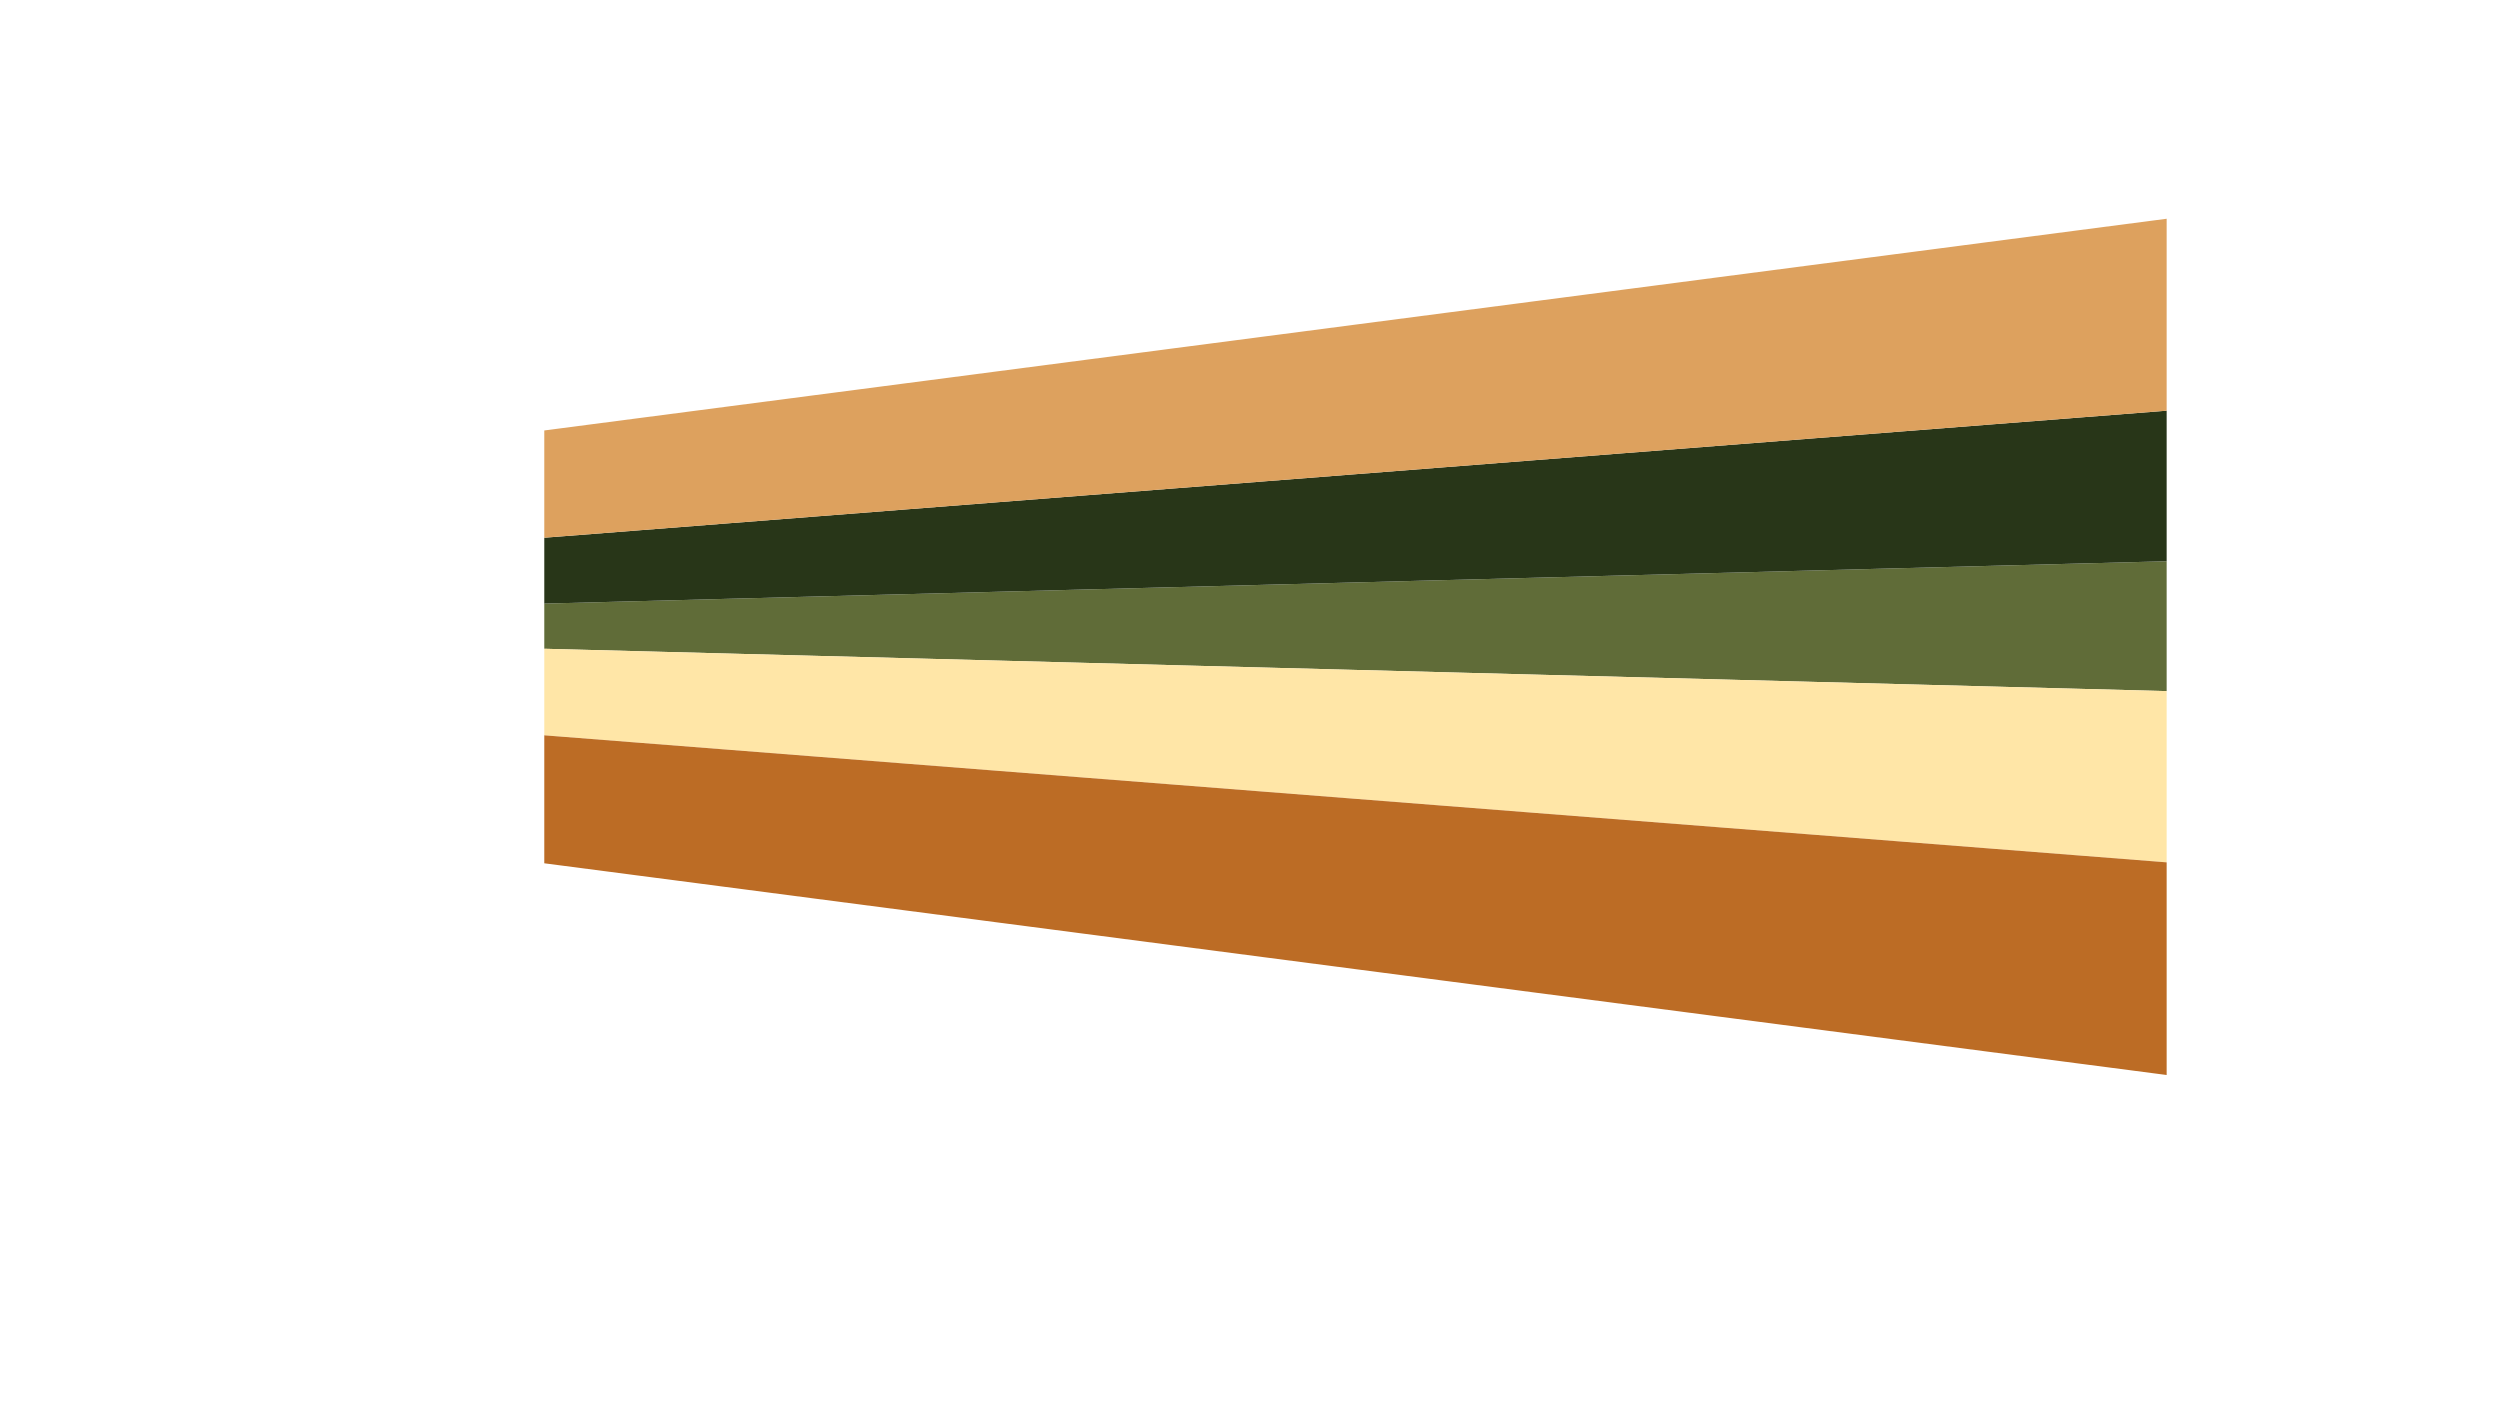
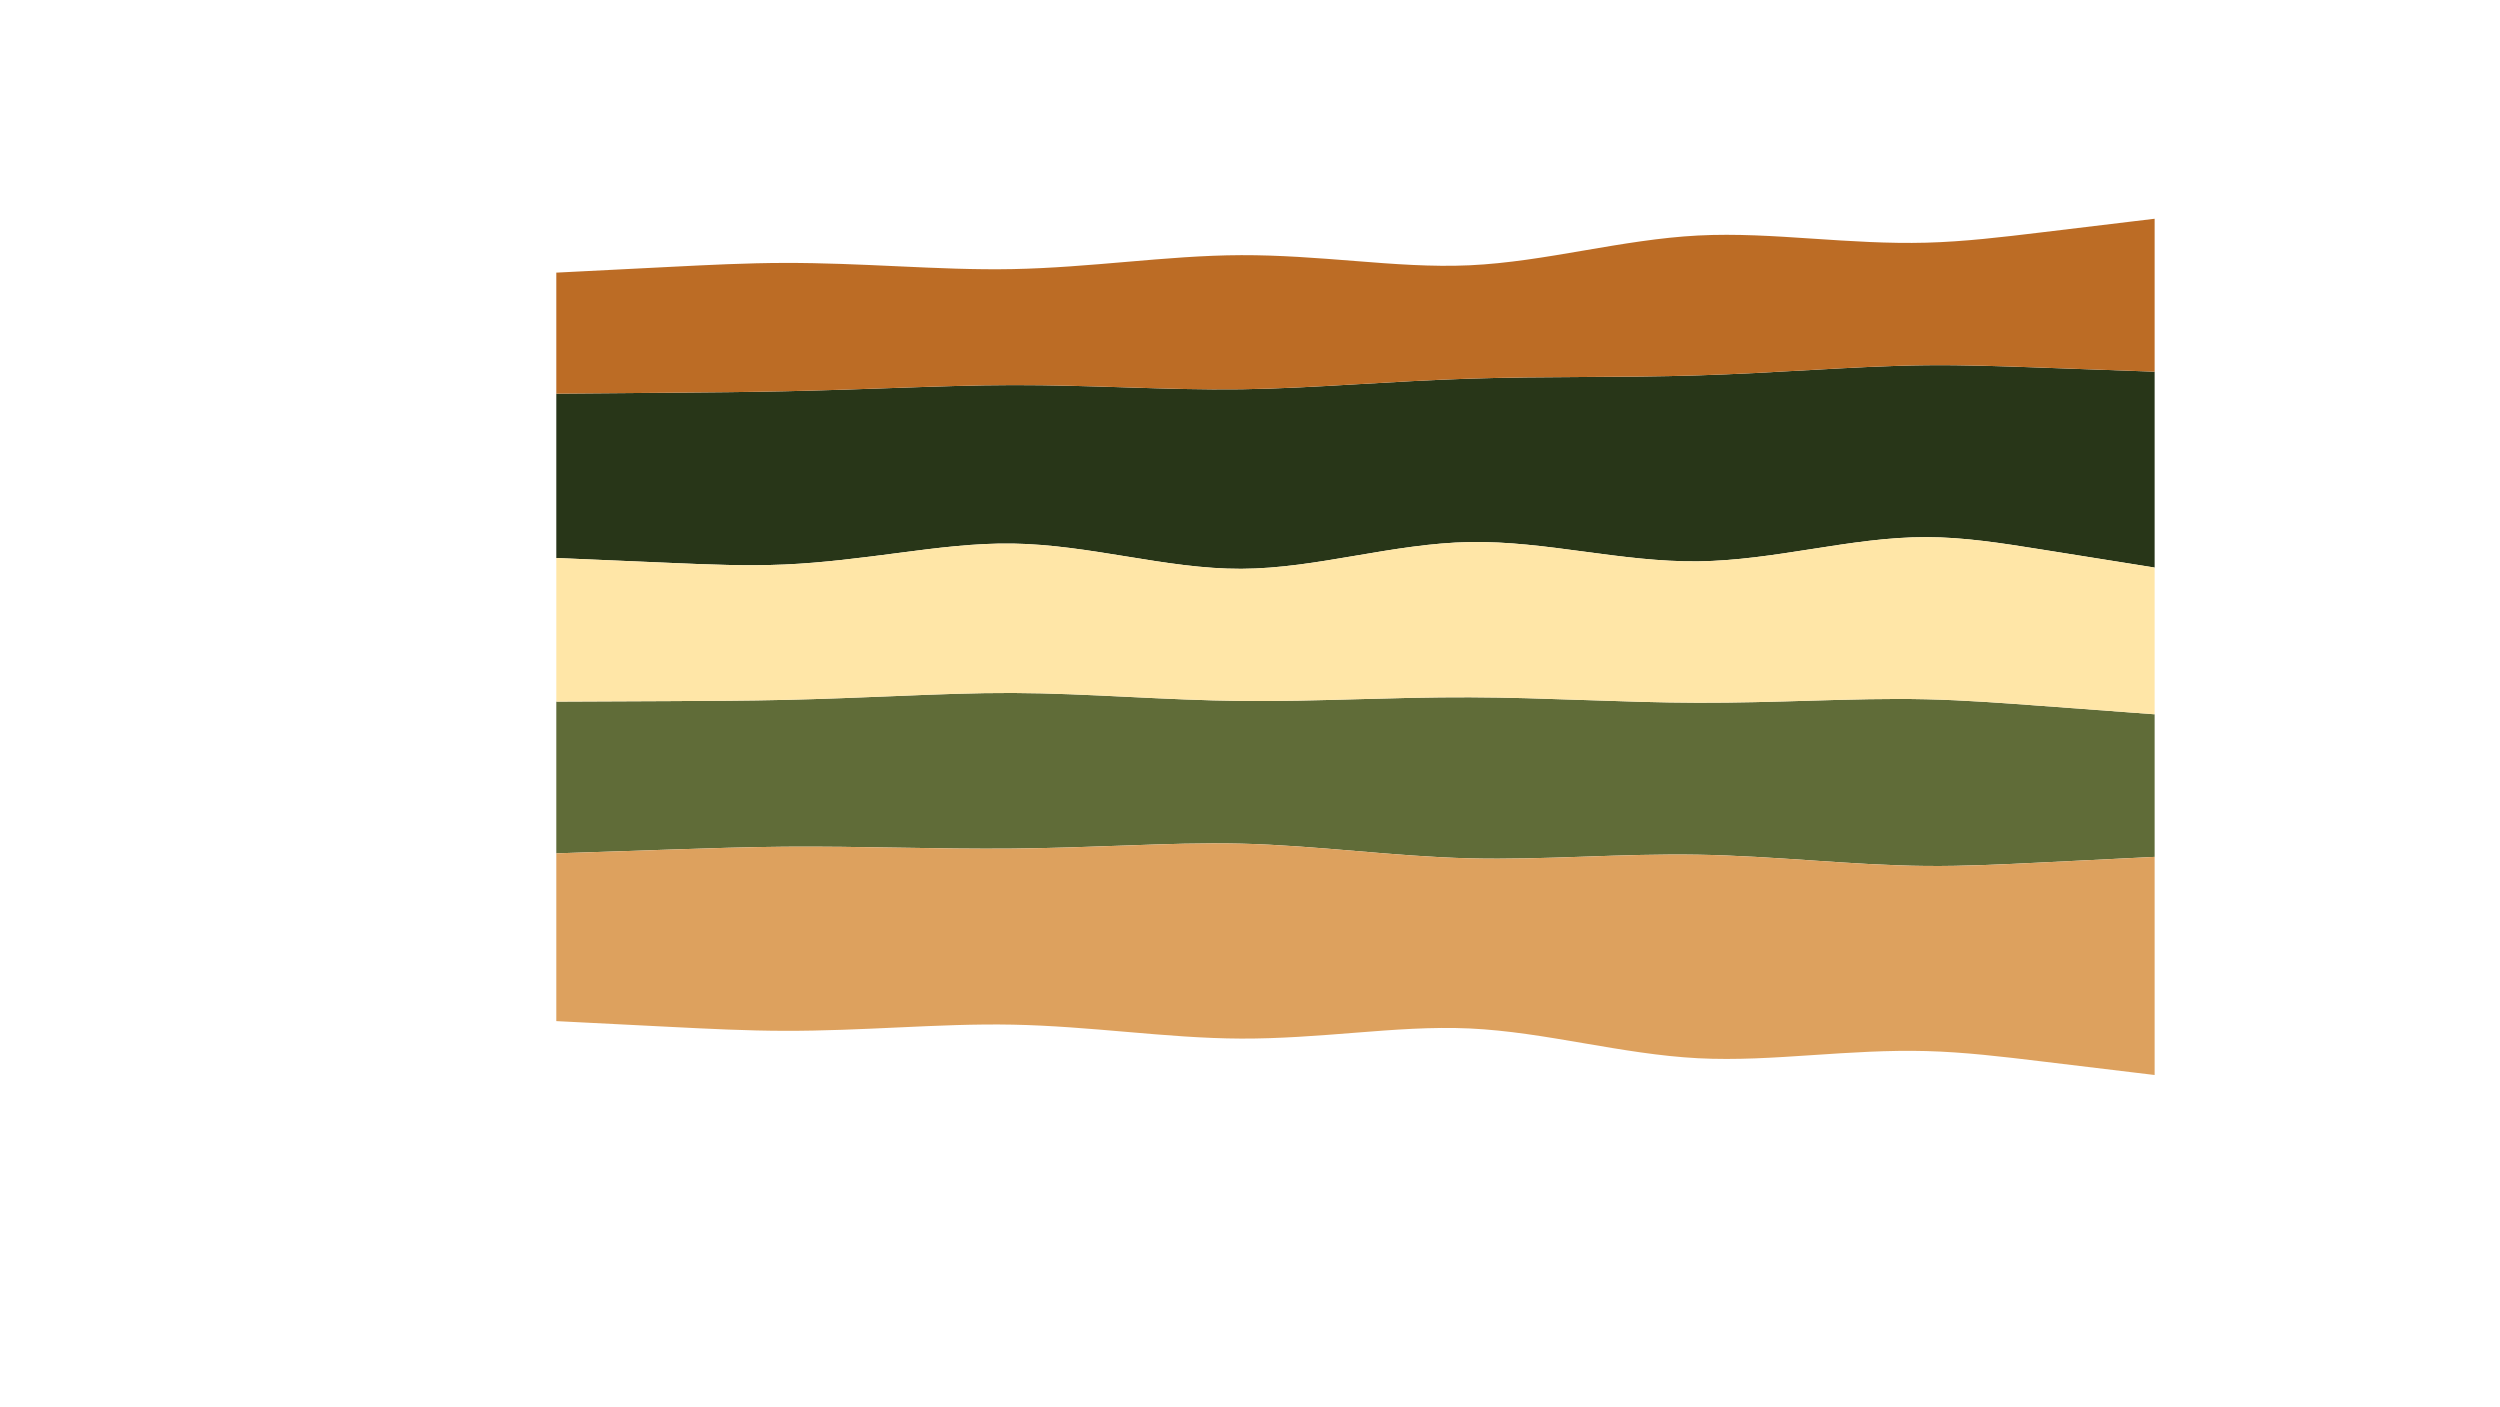
<svg xmlns="http://www.w3.org/2000/svg" width="320" height="180" viewBox="0 0 320 180">
  <svg width="320" height="180" viewBox="0 0 320 160" preserveAspectRatio="xMidYMid meet">
    <g data-chart-id="default-preview-Streamgraph" data-chart-type="area" data-area-variant="streamgraph" data-axis-swapped="false" data-stack-offset="silhouette" data-stack-order="inside-out" data-area-curve="basis" data-renderer="observable-area@3">
-       <path data-chart-id="default-preview-Streamgraph" data-mark-role="area" data-mark-group-id="mark-group:default-preview-Streamgraph:area" data-series-key="Alpha" data-point-count="19" d="M69.668,67.26L71.591,67.21C73.514,67.159,77.36,67.059,81.205,66.959C85.051,66.858,88.896,66.758,92.742,66.658C96.588,66.557,100.433,66.457,104.279,66.356C108.125,66.256,111.97,66.156,115.816,66.055C119.661,65.955,123.507,65.855,127.353,65.754C131.198,65.654,135.044,65.554,138.889,65.453C142.735,65.353,146.581,65.252,150.426,65.152C154.272,65.052,158.118,64.951,161.963,64.851C165.809,64.751,169.654,64.65,173.5,64.55C177.346,64.45,181.191,64.349,185.037,64.249C188.882,64.148,192.728,64.048,196.574,63.948C200.419,63.847,204.265,63.747,208.111,63.647C211.956,63.546,215.802,63.446,219.647,63.345C223.493,63.245,227.339,63.145,231.184,63.044C235.03,62.944,238.875,62.844,242.721,62.743C246.567,62.643,250.412,62.543,254.258,62.442C258.104,62.342,261.949,62.241,265.795,62.141C269.64,62.041,273.486,61.94,275.409,61.89L277.332,61.84L277.332,78.461L275.409,78.41C273.486,78.36,269.64,78.26,265.795,78.16C261.949,78.059,258.104,77.959,254.258,77.858C250.412,77.758,246.567,77.658,242.721,77.557C238.875,77.457,235.03,77.357,231.184,77.256C227.339,77.156,223.493,77.056,219.647,76.955C215.802,76.855,211.956,76.754,208.111,76.654C204.265,76.554,200.419,76.453,196.574,76.353C192.728,76.253,188.882,76.152,185.037,76.052C181.191,75.952,177.346,75.851,173.5,75.751C169.654,75.65,165.809,75.55,161.963,75.45C158.118,75.349,154.272,75.249,150.426,75.149C146.581,75.048,142.735,74.948,138.889,74.847C135.044,74.747,131.198,74.647,127.353,74.546C123.507,74.446,119.661,74.346,115.816,74.245C111.97,74.145,108.125,74.045,104.279,73.944C100.433,73.844,96.588,73.743,92.742,73.643C88.896,73.543,85.051,73.442,81.205,73.342C77.36,73.242,73.514,73.141,71.591,73.091L69.668,73.041Z" fill="#606c38" />
-       <path data-chart-id="default-preview-Streamgraph" data-mark-role="area" data-mark-group-id="mark-group:default-preview-Streamgraph:area" data-series-key="Beta" data-point-count="19" d="M69.668,58.829L71.591,58.678C73.514,58.528,77.36,58.227,81.205,57.926C85.051,57.625,88.896,57.324,92.742,57.022C96.588,56.721,100.433,56.42,104.279,56.119C108.125,55.818,111.97,55.517,115.816,55.216C119.661,54.915,123.507,54.614,127.353,54.313C131.198,54.011,135.044,53.71,138.889,53.409C142.735,53.108,146.581,52.807,150.426,52.506C154.272,52.205,158.118,51.904,161.963,51.603C165.809,51.302,169.654,51,173.5,50.699C177.346,50.398,181.191,50.097,185.037,49.796C188.882,49.495,192.728,49.194,196.574,48.893C200.419,48.592,204.265,48.291,208.111,47.989C211.956,47.688,215.802,47.387,219.647,47.086C223.493,46.785,227.339,46.484,231.184,46.183C235.03,45.882,238.875,45.581,242.721,45.28C246.567,44.978,250.412,44.677,254.258,44.376C258.104,44.075,261.949,43.774,265.795,43.473C269.64,43.172,273.486,42.871,275.409,42.72L277.332,42.57L277.332,61.84L275.409,61.89C273.486,61.94,269.64,62.041,265.795,62.141C261.949,62.241,258.104,62.342,254.258,62.442C250.412,62.543,246.567,62.643,242.721,62.743C238.875,62.844,235.03,62.944,231.184,63.044C227.339,63.145,223.493,63.245,219.647,63.345C215.802,63.446,211.956,63.546,208.111,63.647C204.265,63.747,200.419,63.847,196.574,63.948C192.728,64.048,188.882,64.148,185.037,64.249C181.191,64.349,177.346,64.45,173.5,64.55C169.654,64.65,165.809,64.751,161.963,64.851C158.118,64.951,154.272,65.052,150.426,65.152C146.581,65.252,142.735,65.353,138.889,65.453C135.044,65.554,131.198,65.654,127.353,65.754C123.507,65.855,119.661,65.955,115.816,66.055C111.97,66.156,108.125,66.256,104.279,66.356C100.433,66.457,96.588,66.557,92.742,66.658C88.896,66.758,85.051,66.858,81.205,66.959C77.36,67.059,73.514,67.159,71.591,67.21L69.668,67.26Z" fill="#283618" />
-       <path data-chart-id="default-preview-Streamgraph" data-mark-role="area" data-mark-group-id="mark-group:default-preview-Streamgraph:area" data-series-key="Gamma" data-point-count="19" d="M69.668,73.041L71.591,73.091C73.514,73.141,77.36,73.242,81.205,73.342C85.051,73.442,88.896,73.543,92.742,73.643C96.588,73.743,100.433,73.844,104.279,73.944C108.125,74.045,111.97,74.145,115.816,74.245C119.661,74.346,123.507,74.446,127.353,74.546C131.198,74.647,135.044,74.747,138.889,74.847C142.735,74.948,146.581,75.048,150.426,75.149C154.272,75.249,158.118,75.349,161.963,75.45C165.809,75.55,169.654,75.65,173.5,75.751C177.346,75.851,181.191,75.952,185.037,76.052C188.882,76.152,192.728,76.253,196.574,76.353C200.419,76.453,204.265,76.554,208.111,76.654C211.956,76.754,215.802,76.855,219.647,76.955C223.493,77.056,227.339,77.156,231.184,77.256C235.03,77.357,238.875,77.457,242.721,77.557C246.567,77.658,250.412,77.758,254.258,77.858C258.104,77.959,261.949,78.059,265.795,78.16C269.64,78.26,273.486,78.36,275.409,78.41L277.332,78.461L277.332,100.381L275.409,100.23C273.486,100.08,269.64,99.778,265.795,99.477C261.949,99.176,258.104,98.875,254.258,98.574C250.412,98.273,246.567,97.972,242.721,97.671C238.875,97.37,235.03,97.069,231.184,96.767C227.339,96.466,223.493,96.165,219.647,95.864C215.802,95.563,211.956,95.262,208.111,94.961C204.265,94.66,200.419,94.359,196.574,94.058C192.728,93.756,188.882,93.455,185.037,93.154C181.191,92.853,177.346,92.552,173.5,92.251C169.654,91.95,165.809,91.649,161.963,91.348C158.118,91.047,154.272,90.745,150.426,90.444C146.581,90.143,142.735,89.842,138.889,89.541C135.044,89.24,131.198,88.939,127.353,88.638C123.507,88.337,119.661,88.036,115.816,87.735C111.97,87.433,108.125,87.132,104.279,86.831C100.433,86.53,96.588,86.229,92.742,85.928C88.896,85.627,85.051,85.326,81.205,85.025C77.36,84.724,73.514,84.422,71.591,84.272L69.668,84.121Z" fill="#ffe6a7" />
-       <path data-chart-id="default-preview-Streamgraph" data-mark-role="area" data-mark-group-id="mark-group:default-preview-Streamgraph:area" data-series-key="Delta" data-point-count="19" d="M69.668,45.099L71.591,44.848C73.514,44.597,77.36,44.095,81.205,43.593C85.051,43.092,88.896,42.59,92.742,42.088C96.588,41.586,100.433,41.084,104.279,40.582C108.125,40.081,111.97,39.579,115.816,39.077C119.661,38.575,123.507,38.073,127.353,37.571C131.198,37.07,135.044,36.568,138.889,36.066C142.735,35.564,146.581,35.062,150.426,34.56C154.272,34.059,158.118,33.557,161.963,33.055C165.809,32.553,169.654,32.051,173.5,31.549C177.346,31.048,181.191,30.546,185.037,30.044C188.882,29.542,192.728,29.04,196.574,28.538C200.419,28.037,204.265,27.535,208.111,27.033C211.956,26.531,215.802,26.029,219.647,25.527C223.493,25.026,227.339,24.524,231.184,24.022C235.03,23.52,238.875,23.018,242.721,22.516C246.567,22.015,250.412,21.513,254.258,21.011C258.104,20.509,261.949,20.007,265.795,19.505C269.64,19.004,273.486,18.502,275.409,18.251L277.332,18L277.332,42.57L275.409,42.72C273.486,42.871,269.64,43.172,265.795,43.473C261.949,43.774,258.104,44.075,254.258,44.376C250.412,44.677,246.567,44.978,242.721,45.28C238.875,45.581,235.03,45.882,231.184,46.183C227.339,46.484,223.493,46.785,219.647,47.086C215.802,47.387,211.956,47.688,208.111,47.989C204.265,48.291,200.419,48.592,196.574,48.893C192.728,49.194,188.882,49.495,185.037,49.796C181.191,50.097,177.346,50.398,173.5,50.699C169.654,51,165.809,51.302,161.963,51.603C158.118,51.904,154.272,52.205,150.426,52.506C146.581,52.807,142.735,53.108,138.889,53.409C135.044,53.71,131.198,54.011,127.353,54.313C123.507,54.614,119.661,54.915,115.816,55.216C111.97,55.517,108.125,55.818,104.279,56.119C100.433,56.42,96.588,56.721,92.742,57.022C88.896,57.324,85.051,57.625,81.205,57.926C77.36,58.227,73.514,58.528,71.591,58.678L69.668,58.829Z" fill="#dda15e" />
-       <path data-chart-id="default-preview-Streamgraph" data-mark-role="area" data-mark-group-id="mark-group:default-preview-Streamgraph:area" data-series-key="Epsilon" data-point-count="19" d="M69.668,84.121L71.591,84.272C73.514,84.422,77.36,84.724,81.205,85.025C85.051,85.326,88.896,85.627,92.742,85.928C96.588,86.229,100.433,86.53,104.279,86.831C108.125,87.132,111.97,87.433,115.816,87.735C119.661,88.036,123.507,88.337,127.353,88.638C131.198,88.939,135.044,89.24,138.889,89.541C142.735,89.842,146.581,90.143,150.426,90.444C154.272,90.745,158.118,91.047,161.963,91.348C165.809,91.649,169.654,91.95,173.5,92.251C177.346,92.552,181.191,92.853,185.037,93.154C188.882,93.455,192.728,93.756,196.574,94.058C200.419,94.359,204.265,94.66,208.111,94.961C211.956,95.262,215.802,95.563,219.647,95.864C223.493,96.165,227.339,96.466,231.184,96.767C235.03,97.069,238.875,97.37,242.721,97.671C246.567,97.972,250.412,98.273,254.258,98.574C258.104,98.875,261.949,99.176,265.795,99.477C269.64,99.778,273.486,100.08,275.409,100.23L277.332,100.381L277.332,127.6L275.409,127.349C273.486,127.098,269.64,126.596,265.795,126.095C261.949,125.593,258.104,125.091,254.258,124.589C250.412,124.087,246.567,123.585,242.721,123.084C238.875,122.582,235.03,122.08,231.184,121.578C227.339,121.076,223.493,120.574,219.647,120.073C215.802,119.571,211.956,119.069,208.111,118.567C204.265,118.065,200.419,117.563,196.574,117.062C192.728,116.56,188.882,116.058,185.037,115.556C181.191,115.054,177.346,114.552,173.5,114.051C169.654,113.549,165.809,113.047,161.963,112.545C158.118,112.043,154.272,111.541,150.426,111.04C146.581,110.538,142.735,110.036,138.889,109.534C135.044,109.032,131.198,108.53,127.353,108.029C123.507,107.527,119.661,107.025,115.816,106.523C111.97,106.021,108.125,105.519,104.279,105.018C100.433,104.516,96.588,104.014,92.742,103.512C88.896,103.01,85.051,102.508,81.205,102.007C77.36,101.505,73.514,101.003,71.591,100.752L69.668,100.501Z" fill="#bc6c25" />
+       <path data-chart-id="default-preview-Streamgraph" data-mark-role="area" data-mark-group-id="mark-group:default-preview-Streamgraph:area" data-series-key="Person_A" data-point-count="15" d="M71.207,79.807L73.642,79.796C76.078,79.785,80.949,79.763,85.82,79.741C90.691,79.719,95.562,79.697,100.433,79.587C105.304,79.476,110.176,79.278,115.047,79.079C119.918,78.88,124.789,78.682,129.66,78.701C134.531,78.72,139.402,78.958,144.273,79.195C149.144,79.432,154.016,79.669,158.887,79.721C163.758,79.772,168.629,79.638,173.5,79.504C178.371,79.37,183.242,79.235,188.113,79.252C192.984,79.268,197.856,79.436,202.727,79.603C207.598,79.77,212.469,79.938,217.34,79.951C222.211,79.964,227.082,79.822,231.953,79.68C236.824,79.539,241.696,79.397,246.567,79.507C251.438,79.618,256.309,79.98,261.18,80.342C266.051,80.705,270.922,81.067,273.358,81.248L275.793,81.429L275.793,99.681L273.358,99.802C270.922,99.922,266.051,100.163,261.18,100.404C256.309,100.645,251.438,100.886,246.567,100.842C241.696,100.798,236.824,100.469,231.953,100.139C227.082,99.81,222.211,99.481,217.34,99.4C212.469,99.319,207.598,99.486,202.727,99.654C197.856,99.821,192.984,99.988,188.113,99.867C183.242,99.746,178.371,99.336,173.5,98.925C168.629,98.515,163.758,98.105,158.887,97.987C154.016,97.87,149.144,98.044,144.273,98.219C139.402,98.394,134.531,98.569,129.66,98.616C124.789,98.662,119.918,98.582,115.047,98.501C110.176,98.42,105.304,98.339,100.433,98.379C95.562,98.42,90.691,98.582,85.82,98.743C80.949,98.905,76.078,99.067,73.642,99.148L71.207,99.229Z" fill="#606c38" />
+       <path data-chart-id="default-preview-Streamgraph" data-mark-role="area" data-mark-group-id="mark-group:default-preview-Streamgraph:area" data-series-key="Person_B" data-point-count="15" d="M71.207,40.39L73.642,40.37C76.078,40.35,80.949,40.309,85.82,40.269C90.691,40.228,95.562,40.188,100.433,40.083C105.304,39.978,110.176,39.809,115.047,39.64C119.918,39.471,124.789,39.301,129.66,39.293C134.531,39.285,139.402,39.437,144.273,39.59C149.144,39.743,154.016,39.895,158.887,39.829C163.758,39.763,168.629,39.478,173.5,39.193C178.371,38.908,183.242,38.623,188.113,38.466C192.984,38.31,197.856,38.282,202.727,38.255C207.598,38.227,212.469,38.2,217.34,38.049C222.211,37.898,227.082,37.624,231.953,37.35C236.824,37.076,241.696,36.802,246.567,36.752C251.438,36.703,256.309,36.877,261.18,37.052C266.051,37.227,270.922,37.401,273.358,37.489L275.793,37.576L275.793,62.648L273.358,62.259C270.922,61.87,266.051,61.092,261.18,60.314C256.309,59.536,251.438,58.758,246.567,58.751C241.696,58.743,236.824,59.506,231.953,60.27C227.082,61.033,222.211,61.796,217.34,61.851C212.469,61.907,207.598,61.254,202.727,60.601C197.856,59.948,192.984,59.295,188.113,59.383C183.242,59.472,178.371,60.301,173.5,61.13C168.629,61.96,163.758,62.789,158.887,62.808C154.016,62.826,149.144,62.033,144.273,61.241C139.402,60.448,134.531,59.655,129.66,59.577C124.789,59.499,119.918,60.135,115.047,60.772C110.176,61.408,105.304,62.045,100.433,62.258C95.562,62.471,90.691,62.262,85.82,62.052C80.949,61.842,76.078,61.633,73.642,61.528L71.207,61.423Z" fill="#283618" />
+       <path data-chart-id="default-preview-Streamgraph" data-mark-role="area" data-mark-group-id="mark-group:default-preview-Streamgraph:area" data-series-key="Person_C" data-point-count="15" d="M71.207,61.423L73.642,61.528C76.078,61.633,80.949,61.842,85.82,62.052C90.691,62.262,95.562,62.471,100.433,62.258C105.304,62.045,110.176,61.408,115.047,60.772C119.918,60.135,124.789,59.499,129.66,59.577C134.531,59.655,139.402,60.448,144.273,61.241C149.144,62.033,154.016,62.826,158.887,62.808C163.758,62.789,168.629,61.96,173.5,61.13C178.371,60.301,183.242,59.472,188.113,59.383C192.984,59.295,197.856,59.948,202.727,60.601C207.598,61.254,212.469,61.907,217.34,61.851C222.211,61.796,227.082,61.033,231.953,60.27C236.824,59.506,241.696,58.743,246.567,58.751C251.438,58.758,256.309,59.536,261.18,60.314C266.051,61.092,270.922,61.87,273.358,62.259L275.793,62.648L275.793,81.429L273.358,81.248C270.922,81.067,266.051,80.705,261.18,80.342C256.309,79.98,251.438,79.618,246.567,79.507C241.696,79.397,236.824,79.539,231.953,79.68C227.082,79.822,222.211,79.964,217.34,79.951C212.469,79.938,207.598,79.77,202.727,79.603C197.856,79.436,192.984,79.268,188.113,79.252C183.242,79.235,178.371,79.37,173.5,79.504C168.629,79.638,163.758,79.772,158.887,79.721C154.016,79.669,149.144,79.432,144.273,79.195C139.402,78.958,134.531,78.72,129.66,78.701C124.789,78.682,119.918,78.88,115.047,79.079C110.176,79.278,105.304,79.476,100.433,79.587C95.562,79.697,90.691,79.719,85.82,79.741C80.949,79.763,76.078,79.785,73.642,79.796L71.207,79.807Z" fill="#ffe6a7" />
+       <path data-chart-id="default-preview-Streamgraph" data-mark-role="area" data-mark-group-id="mark-group:default-preview-Streamgraph:area" data-series-key="Person_D" data-point-count="15" d="M71.207,99.229L73.642,99.148C76.078,99.067,80.949,98.905,85.82,98.743C90.691,98.582,95.562,98.42,100.433,98.379C105.304,98.339,110.176,98.42,115.047,98.501C119.918,98.582,124.789,98.662,129.66,98.616C134.531,98.569,139.402,98.394,144.273,98.219C149.144,98.044,154.016,97.87,158.887,97.987C163.758,98.105,168.629,98.515,173.5,98.925C178.371,99.336,183.242,99.746,188.113,99.867C192.984,99.988,197.856,99.821,202.727,99.654C207.598,99.486,212.469,99.319,217.34,99.4C222.211,99.481,227.082,99.81,231.953,100.139C236.824,100.469,241.696,100.798,246.567,100.842C251.438,100.886,256.309,100.645,261.18,100.404C266.051,100.163,270.922,99.922,273.358,99.802L275.793,99.681L275.793,127.6L273.358,127.307C270.922,127.013,266.051,126.427,261.18,125.84C256.309,125.253,251.438,124.667,246.567,124.536C241.696,124.405,236.824,124.731,231.953,125.056C227.082,125.382,222.211,125.707,217.34,125.454C212.469,125.2,207.598,124.367,202.727,123.534C197.856,122.7,192.984,121.867,188.113,121.643C183.242,121.419,178.371,121.803,173.5,122.187C168.629,122.572,163.758,122.956,158.887,122.94C154.016,122.923,149.144,122.505,144.273,122.088C139.402,121.671,134.531,121.253,129.66,121.156C124.789,121.06,119.918,121.284,115.047,121.509C110.176,121.733,105.304,121.957,100.433,121.946C95.562,121.935,90.691,121.689,85.82,121.442C80.949,121.196,76.078,120.95,73.642,120.826L71.207,120.703Z" fill="#dda15e" />
+       <path data-chart-id="default-preview-Streamgraph" data-mark-role="area" data-mark-group-id="mark-group:default-preview-Streamgraph:area" data-series-key="Person_E" data-point-count="15" d="M71.207,24.897L73.642,24.774C76.078,24.65,80.949,24.404,85.82,24.158C90.691,23.911,95.562,23.665,100.433,23.654C105.304,23.643,110.176,23.867,115.047,24.091C119.918,24.316,124.789,24.54,129.66,24.444C134.531,24.347,139.402,23.929,144.273,23.512C149.144,23.095,154.016,22.677,158.887,22.66C163.758,22.644,168.629,23.028,173.5,23.413C178.371,23.797,183.242,24.181,188.113,23.957C192.984,23.733,197.856,22.9,202.727,22.066C207.598,21.233,212.469,20.4,217.34,20.146C222.211,19.893,227.082,20.218,231.953,20.544C236.824,20.869,241.696,21.195,246.567,21.064C251.438,20.933,256.309,20.347,261.18,19.76C266.051,19.173,270.922,18.587,273.358,18.293L275.793,18L275.793,37.576L273.358,37.489C270.922,37.401,266.051,37.227,261.18,37.052C256.309,36.877,251.438,36.703,246.567,36.752C241.696,36.802,236.824,37.076,231.953,37.35C227.082,37.624,222.211,37.898,217.34,38.049C212.469,38.2,207.598,38.227,202.727,38.255C197.856,38.282,192.984,38.31,188.113,38.466C183.242,38.623,178.371,38.908,173.5,39.193C168.629,39.478,163.758,39.763,158.887,39.829C154.016,39.895,149.144,39.743,144.273,39.59C139.402,39.437,134.531,39.285,129.66,39.293C124.789,39.301,119.918,39.471,115.047,39.64C110.176,39.809,105.304,39.978,100.433,40.083C95.562,40.188,90.691,40.228,85.82,40.269C80.949,40.309,76.078,40.35,73.642,40.37L71.207,40.39Z" fill="#bc6c25" />
    </g>
  </svg>
</svg>
